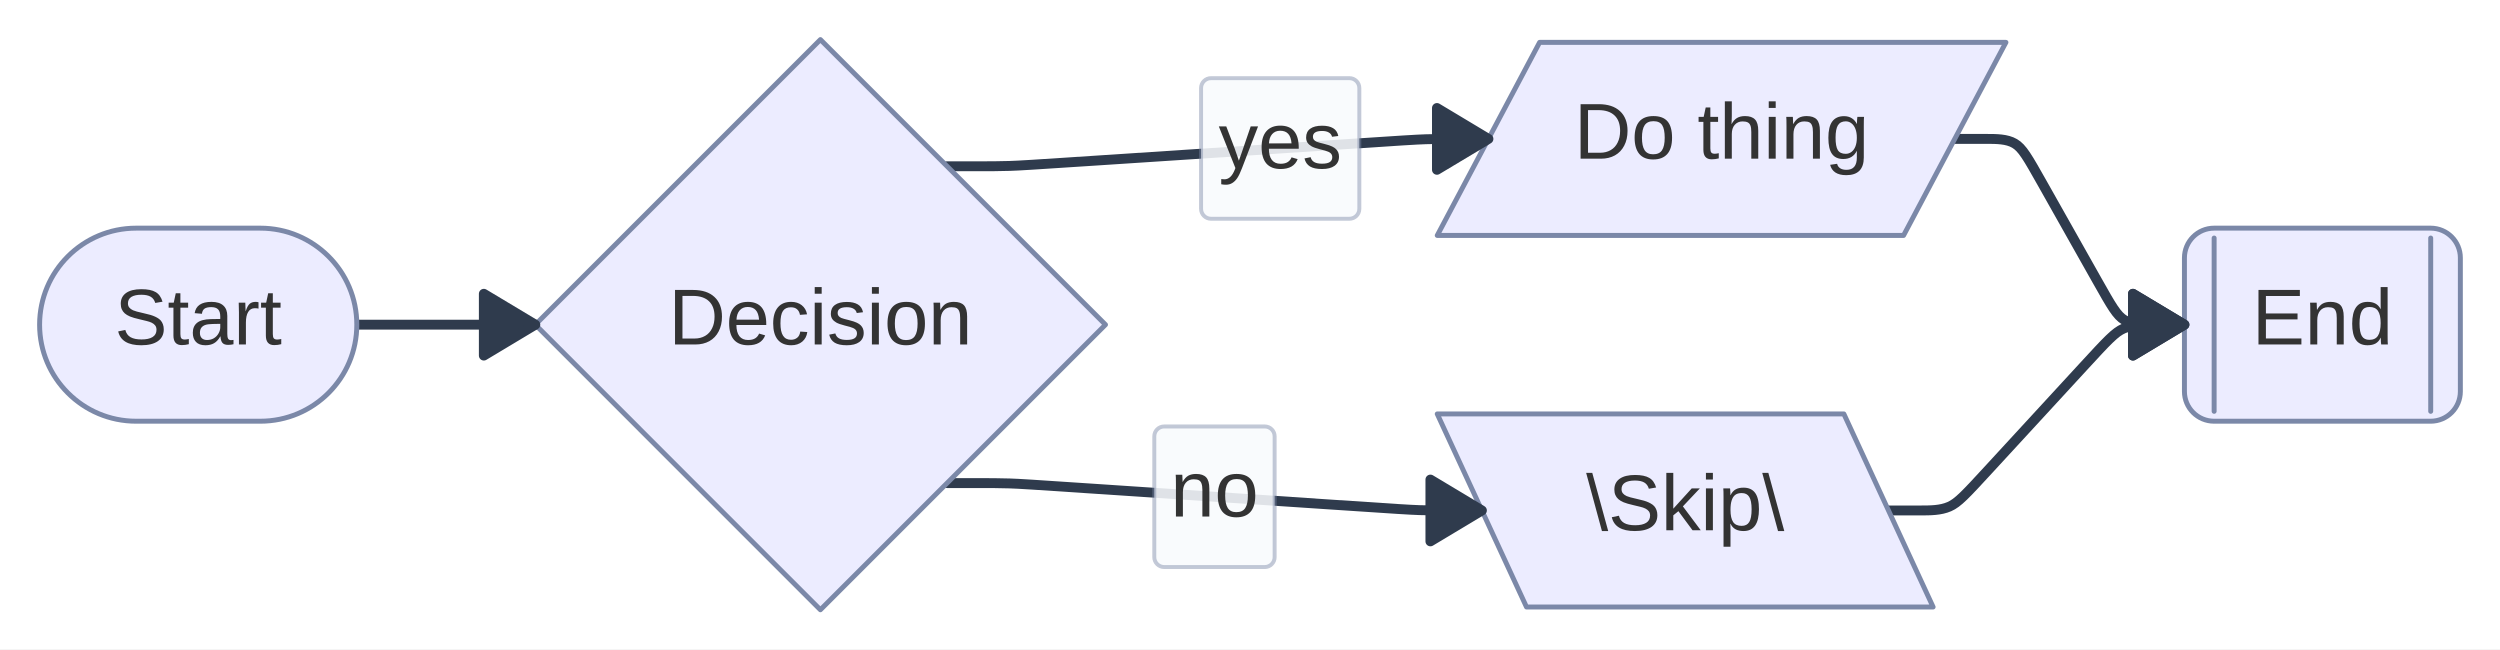
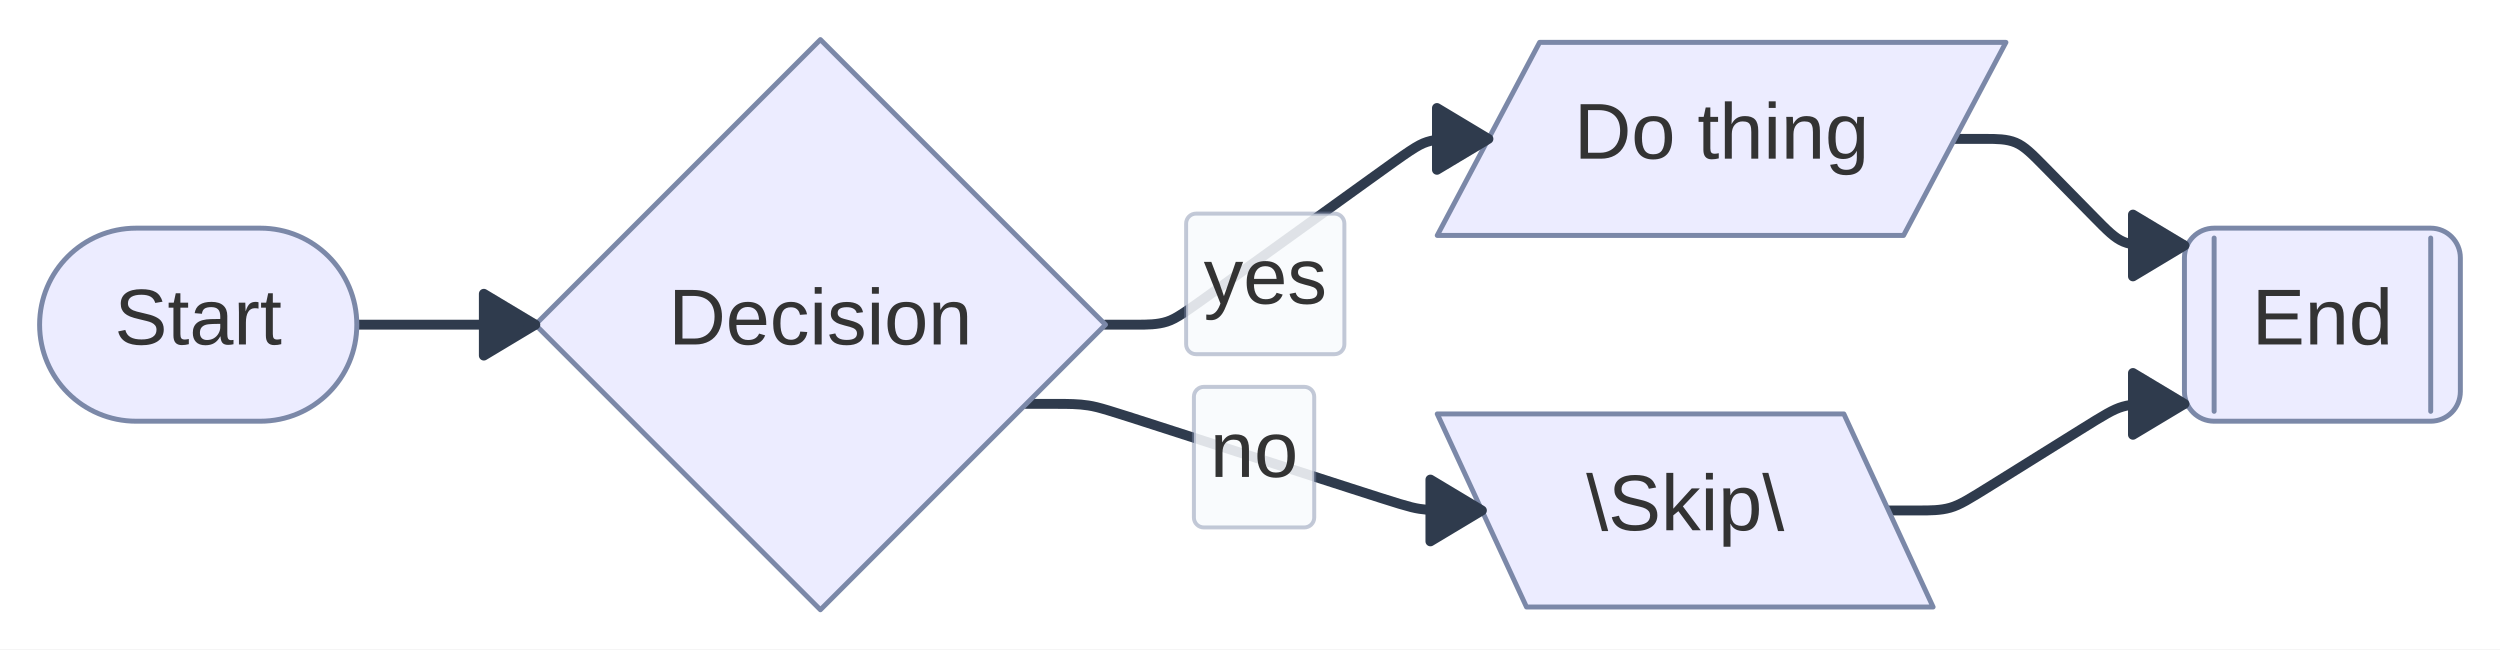
<svg xmlns="http://www.w3.org/2000/svg" width="505.028" height="131.179" viewBox="0 0 505.028 131.179">
  <rect x="0" y="0" width="505.028" height="131.179" fill="#FFFFFF" />
  <defs>
    <marker id="arrow-0" viewBox="0 0 10 10" refX="5" refY="5" markerUnits="userSpaceOnUse" markerWidth="8" markerHeight="8" orient="auto">
      <path d="M 0 0 L 10 5 L 0 10 z" fill="#2F3B4D" stroke="#2F3B4D" stroke-width="1" stroke-dasharray="1,0" />
    </marker>
    <marker id="arrow-start-0" viewBox="0 0 10 10" refX="4.5" refY="5" markerUnits="userSpaceOnUse" markerWidth="8" markerHeight="8" orient="auto">
      <path d="M 0 5 L 10 10 L 10 0 z" fill="#2F3B4D" stroke="#2F3B4D" stroke-width="1" stroke-dasharray="1,0" />
    </marker>
  </defs>
  <path d="M 72.075,65.589 L 108.137,65.589" fill="none" stroke="#2F3B4D" stroke-width="2" stroke-linecap="round" stroke-linejoin="round" />
-   <path d="M 191.315,33.589L 192.367,33.589C193.419,33.589,195.523,33.589,197.626,33.589C199.730,33.589,201.833,33.589,203.935,33.520C206.036,33.451,208.135,33.313,221.106,32.461C234.077,31.608,257.920,30.040,270.891,29.187C283.862,28.335,285.961,28.197,288.062,28.128C290.163,28.059,292.267,28.059,294.371,28.059C296.474,28.059,298.578,28.059,299.629,28.059L 300.681,28.059" fill="none" stroke="#2F3B4D" stroke-width="2" stroke-linecap="round" stroke-linejoin="round" />
-   <rect x="242.63" y="15.79" width="31.97" height="28.40" rx="2" ry="2" fill="rgba(248,250,252, 0.92)" fill-opacity="0.95" stroke="#7B88A8" stroke-opacity="0.45" stroke-width="0.8" />
-   <text x="258.62" y="33.99" text-anchor="middle" font-family="'trebuchet ms', verdana, arial, sans-serif" font-size="16" fill="#333333">
-     <tspan x="258.62" dy="0.00">yes</tspan>
+   <path d="M 223.315,65.589L 224.367,65.589C225.419,65.589,227.523,65.589,229.626,65.589C231.730,65.589,233.833,65.589,235.739,64.975C237.644,64.360,239.351,63.131,247.185,57.490C255.018,51.850,268.978,41.798,276.812,36.158C284.646,30.517,286.353,29.288,288.258,28.673C290.163,28.059,292.267,28.059,294.371,28.059C296.474,28.059,298.578,28.059,299.629,28.059L 300.681,28.059" fill="none" stroke="#2F3B4D" stroke-width="2" stroke-linecap="round" stroke-linejoin="round" />
+   <rect x="239.61" y="43.15" width="31.97" height="28.40" rx="2" ry="2" fill="rgba(248,250,252, 0.92)" fill-opacity="0.95" stroke="#7B88A8" stroke-opacity="0.45" stroke-width="0.8" />
+   <text x="255.60" y="61.35" text-anchor="middle" font-family="'trebuchet ms', verdana, arial, sans-serif" font-size="16" fill="#333333">
+     <tspan x="255.60" dy="0.00">yes</tspan>
  </text>
-   <path d="M 191.315,97.589L 192.367,97.589C193.419,97.589,195.523,97.589,197.626,97.589C199.730,97.589,201.833,97.589,203.935,97.659C206.036,97.729,208.135,97.870,220.885,98.721C233.635,99.573,257.037,101.136,269.788,101.988C282.538,102.840,284.637,102.980,286.738,103.050C288.839,103.120,290.943,103.120,293.047,103.120C295.150,103.120,297.254,103.120,298.306,103.120L 299.357,103.120" fill="none" stroke="#2F3B4D" stroke-width="2" stroke-linecap="round" stroke-linejoin="round" />
-   <rect x="233.18" y="86.15" width="24.31" height="28.40" rx="2" ry="2" fill="rgba(248,250,252, 0.92)" fill-opacity="0.95" stroke="#7B88A8" stroke-opacity="0.45" stroke-width="0.8" />
-   <text x="245.34" y="104.35" text-anchor="middle" font-family="'trebuchet ms', verdana, arial, sans-serif" font-size="16" fill="#333333">
-     <tspan x="245.34" dy="0.00">no</tspan>
+   <path d="M 207.315,81.589L 208.367,81.589C209.419,81.589,211.523,81.589,213.626,81.589C215.730,81.589,217.833,81.589,219.886,81.912C221.939,82.235,223.941,82.880,234.073,86.146C244.205,89.412,262.467,95.298,272.599,98.564C282.732,101.829,284.734,102.475,286.787,102.797C288.839,103.120,290.943,103.120,293.047,103.120C295.150,103.120,297.254,103.120,298.306,103.120L 299.357,103.120" fill="none" stroke="#2F3B4D" stroke-width="2" stroke-linecap="round" stroke-linejoin="round" />
+   <rect x="241.18" y="78.15" width="24.31" height="28.40" rx="2" ry="2" fill="rgba(248,250,252, 0.92)" fill-opacity="0.95" stroke="#7B88A8" stroke-opacity="0.45" stroke-width="0.8" />
+   <text x="253.34" y="96.35" text-anchor="middle" font-family="'trebuchet ms', verdana, arial, sans-serif" font-size="16" fill="#333333">
+     <tspan x="253.34" dy="0.00">no</tspan>
  </text>
-   <path d="M 394.883,28.059L 395.935,28.059C396.987,28.059,399.090,28.059,401.194,28.059C403.298,28.059,405.401,28.059,406.970,28.975C408.538,29.891,409.571,31.724,412.581,37.063C415.590,42.401,420.577,51.247,423.587,56.586C426.596,61.925,427.629,63.757,429.198,64.673C430.766,65.589,432.870,65.589,434.973,65.589C437.077,65.589,439.180,65.589,440.232,65.589L 441.284,65.589" fill="none" stroke="#2F3B4D" stroke-width="2" stroke-linecap="round" stroke-linejoin="round" />
-   <path d="M 381.497,103.120L 382.549,103.120C383.601,103.120,385.704,103.120,387.808,103.120C389.911,103.120,392.015,103.120,393.779,102.346C395.543,101.572,396.968,100.025,402.013,94.543C407.058,89.062,415.723,79.647,420.768,74.166C425.813,68.685,427.238,67.137,429.002,66.363C430.766,65.589,432.870,65.589,434.973,65.589C437.077,65.589,439.180,65.589,440.232,65.589L 441.284,65.589" fill="none" stroke="#2F3B4D" stroke-width="2" stroke-linecap="round" stroke-linejoin="round" />
+   <path d="M 394.883,28.059L 395.935,28.059C396.987,28.059,399.090,28.059,401.194,28.059C403.298,28.059,405.401,28.059,407.190,28.809C408.979,29.559,410.454,31.060,413.243,33.898C416.032,36.736,420.136,40.912,422.925,43.750C425.714,46.589,427.188,48.089,428.977,48.839C430.766,49.589,432.870,49.589,434.973,49.589C437.077,49.589,439.180,49.589,440.232,49.589L 441.284,49.589" fill="none" stroke="#2F3B4D" stroke-width="2" stroke-linecap="round" stroke-linejoin="round" />
+   <path d="M 381.497,103.120L 382.549,103.120C383.601,103.120,385.704,103.120,387.808,103.120C389.911,103.120,392.015,103.120,393.959,102.564C395.904,102.007,397.689,100.895,402.554,97.863C407.418,94.831,415.363,89.879,420.227,86.847C425.092,83.815,426.877,82.702,428.822,82.146C430.766,81.589,432.870,81.589,434.973,81.589C437.077,81.589,439.180,81.589,440.232,81.589L 441.284,81.589" fill="none" stroke="#2F3B4D" stroke-width="2" stroke-linecap="round" stroke-linejoin="round" />
  <rect x="8.00" y="46.09" width="64.08" height="39.00" rx="19.50" ry="19.50" fill="#ECECFF" stroke="#7B88A8" stroke-width="1" stroke-linejoin="round" stroke-linecap="round" />
  <text x="40.04" y="69.59" text-anchor="middle" font-family="'trebuchet ms', verdana, arial, sans-serif" font-size="16" fill="#333333">
    <tspan x="40.04" dy="0.00">Start</tspan>
  </text>
  <polygon points="165.73,8.00 223.32,65.59 165.73,123.18 108.14,65.59" fill="#ECECFF" stroke="#7B88A8" stroke-width="1" stroke-linejoin="round" stroke-linecap="round" />
  <text x="165.73" y="69.59" text-anchor="middle" font-family="'trebuchet ms', verdana, arial, sans-serif" font-size="16" fill="#333333">
    <tspan x="165.73" dy="0.00">Decision</tspan>
  </text>
  <polygon points="311.02,8.56 405.22,8.56 384.54,47.56 290.34,47.56" fill="#ECECFF" stroke="#7B88A8" stroke-width="1" stroke-linejoin="round" stroke-linecap="round" />
  <text x="347.78" y="32.06" text-anchor="middle" font-family="'trebuchet ms', verdana, arial, sans-serif" font-size="16" fill="#333333">
    <tspan x="347.78" dy="0.00">Do thing</tspan>
  </text>
  <polygon points="290.34,83.62 372.48,83.62 390.51,122.62 308.37,122.62" fill="#ECECFF" stroke="#7B88A8" stroke-width="1" stroke-linejoin="round" stroke-linecap="round" />
  <text x="340.43" y="107.12" text-anchor="middle" font-family="'trebuchet ms', verdana, arial, sans-serif" font-size="16" fill="#333333">
    <tspan x="340.43" dy="0.00">\Skip\</tspan>
  </text>
  <rect x="441.28" y="46.09" width="55.74" height="39.00" rx="6" ry="6" fill="#ECECFF" stroke="#7B88A8" stroke-width="1" stroke-linejoin="round" stroke-linecap="round" />
  <line x1="447.28" y1="48.09" x2="447.28" y2="83.09" stroke="#7B88A8" stroke-width="1" stroke-linejoin="round" stroke-linecap="round" />
  <line x1="491.03" y1="48.09" x2="491.03" y2="83.09" stroke="#7B88A8" stroke-width="1" stroke-linejoin="round" stroke-linecap="round" />
  <text x="469.16" y="69.59" text-anchor="middle" font-family="'trebuchet ms', verdana, arial, sans-serif" font-size="16" fill="#333333">
    <tspan x="469.16" dy="0.00">End</tspan>
  </text>
  <g transform="translate(108.14 65.59) rotate(0.00)">
    <polygon points="0,0 -10.40,6.24 -10.40,-6.24" fill="#2F3B4D" stroke="#2F3B4D" stroke-width="2" stroke-linejoin="round" stroke-linecap="round" />
  </g>
  <g transform="translate(300.68 28.06) rotate(0.00)">
    <polygon points="0,0 -10.40,6.24 -10.40,-6.24" fill="#2F3B4D" stroke="#2F3B4D" stroke-width="2" stroke-linejoin="round" stroke-linecap="round" />
  </g>
  <g transform="translate(299.36 103.12) rotate(0.00)">
    <polygon points="0,0 -10.40,6.24 -10.40,-6.24" fill="#2F3B4D" stroke="#2F3B4D" stroke-width="2" stroke-linejoin="round" stroke-linecap="round" />
  </g>
-   <g transform="translate(441.28 65.59) rotate(0.00)">
+   <g transform="translate(441.28 49.59) rotate(0.00)">
    <polygon points="0,0 -10.40,6.24 -10.40,-6.24" fill="#2F3B4D" stroke="#2F3B4D" stroke-width="2" stroke-linejoin="round" stroke-linecap="round" />
  </g>
-   <g transform="translate(441.28 65.59) rotate(0.00)">
+   <g transform="translate(441.28 81.59) rotate(0.00)">
    <polygon points="0,0 -10.40,6.24 -10.40,-6.24" fill="#2F3B4D" stroke="#2F3B4D" stroke-width="2" stroke-linejoin="round" stroke-linecap="round" />
  </g>
</svg>
